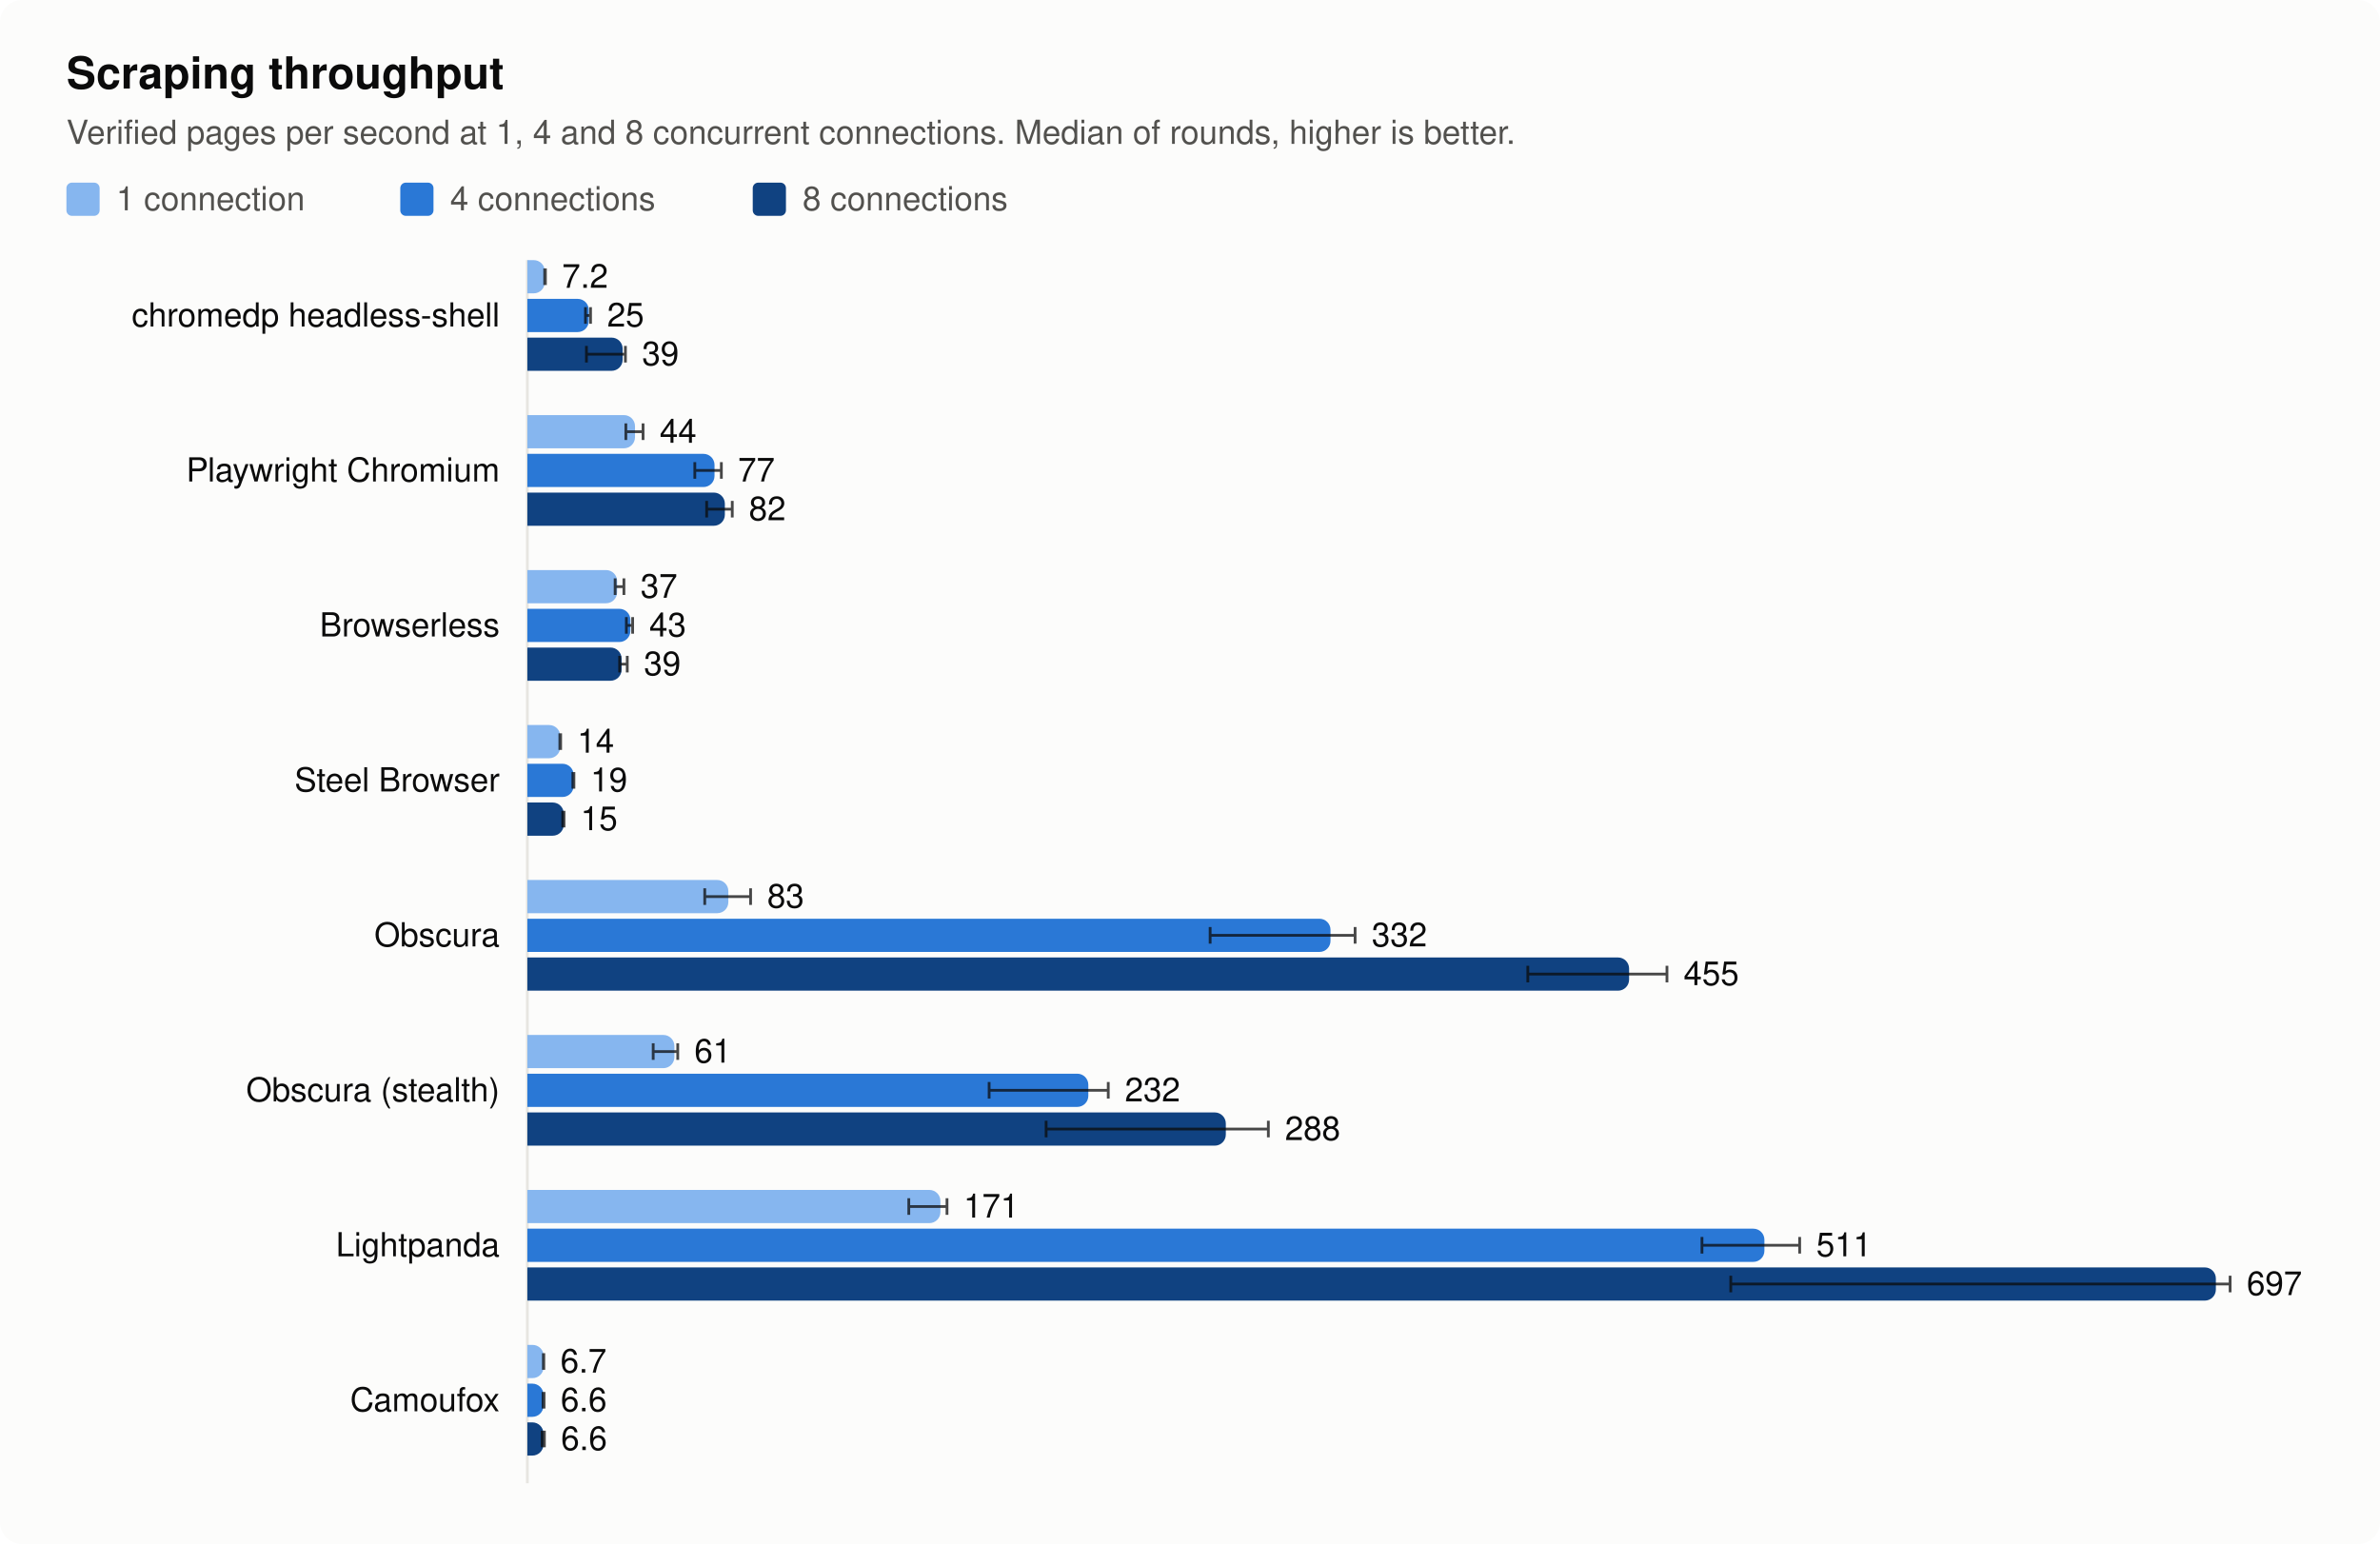
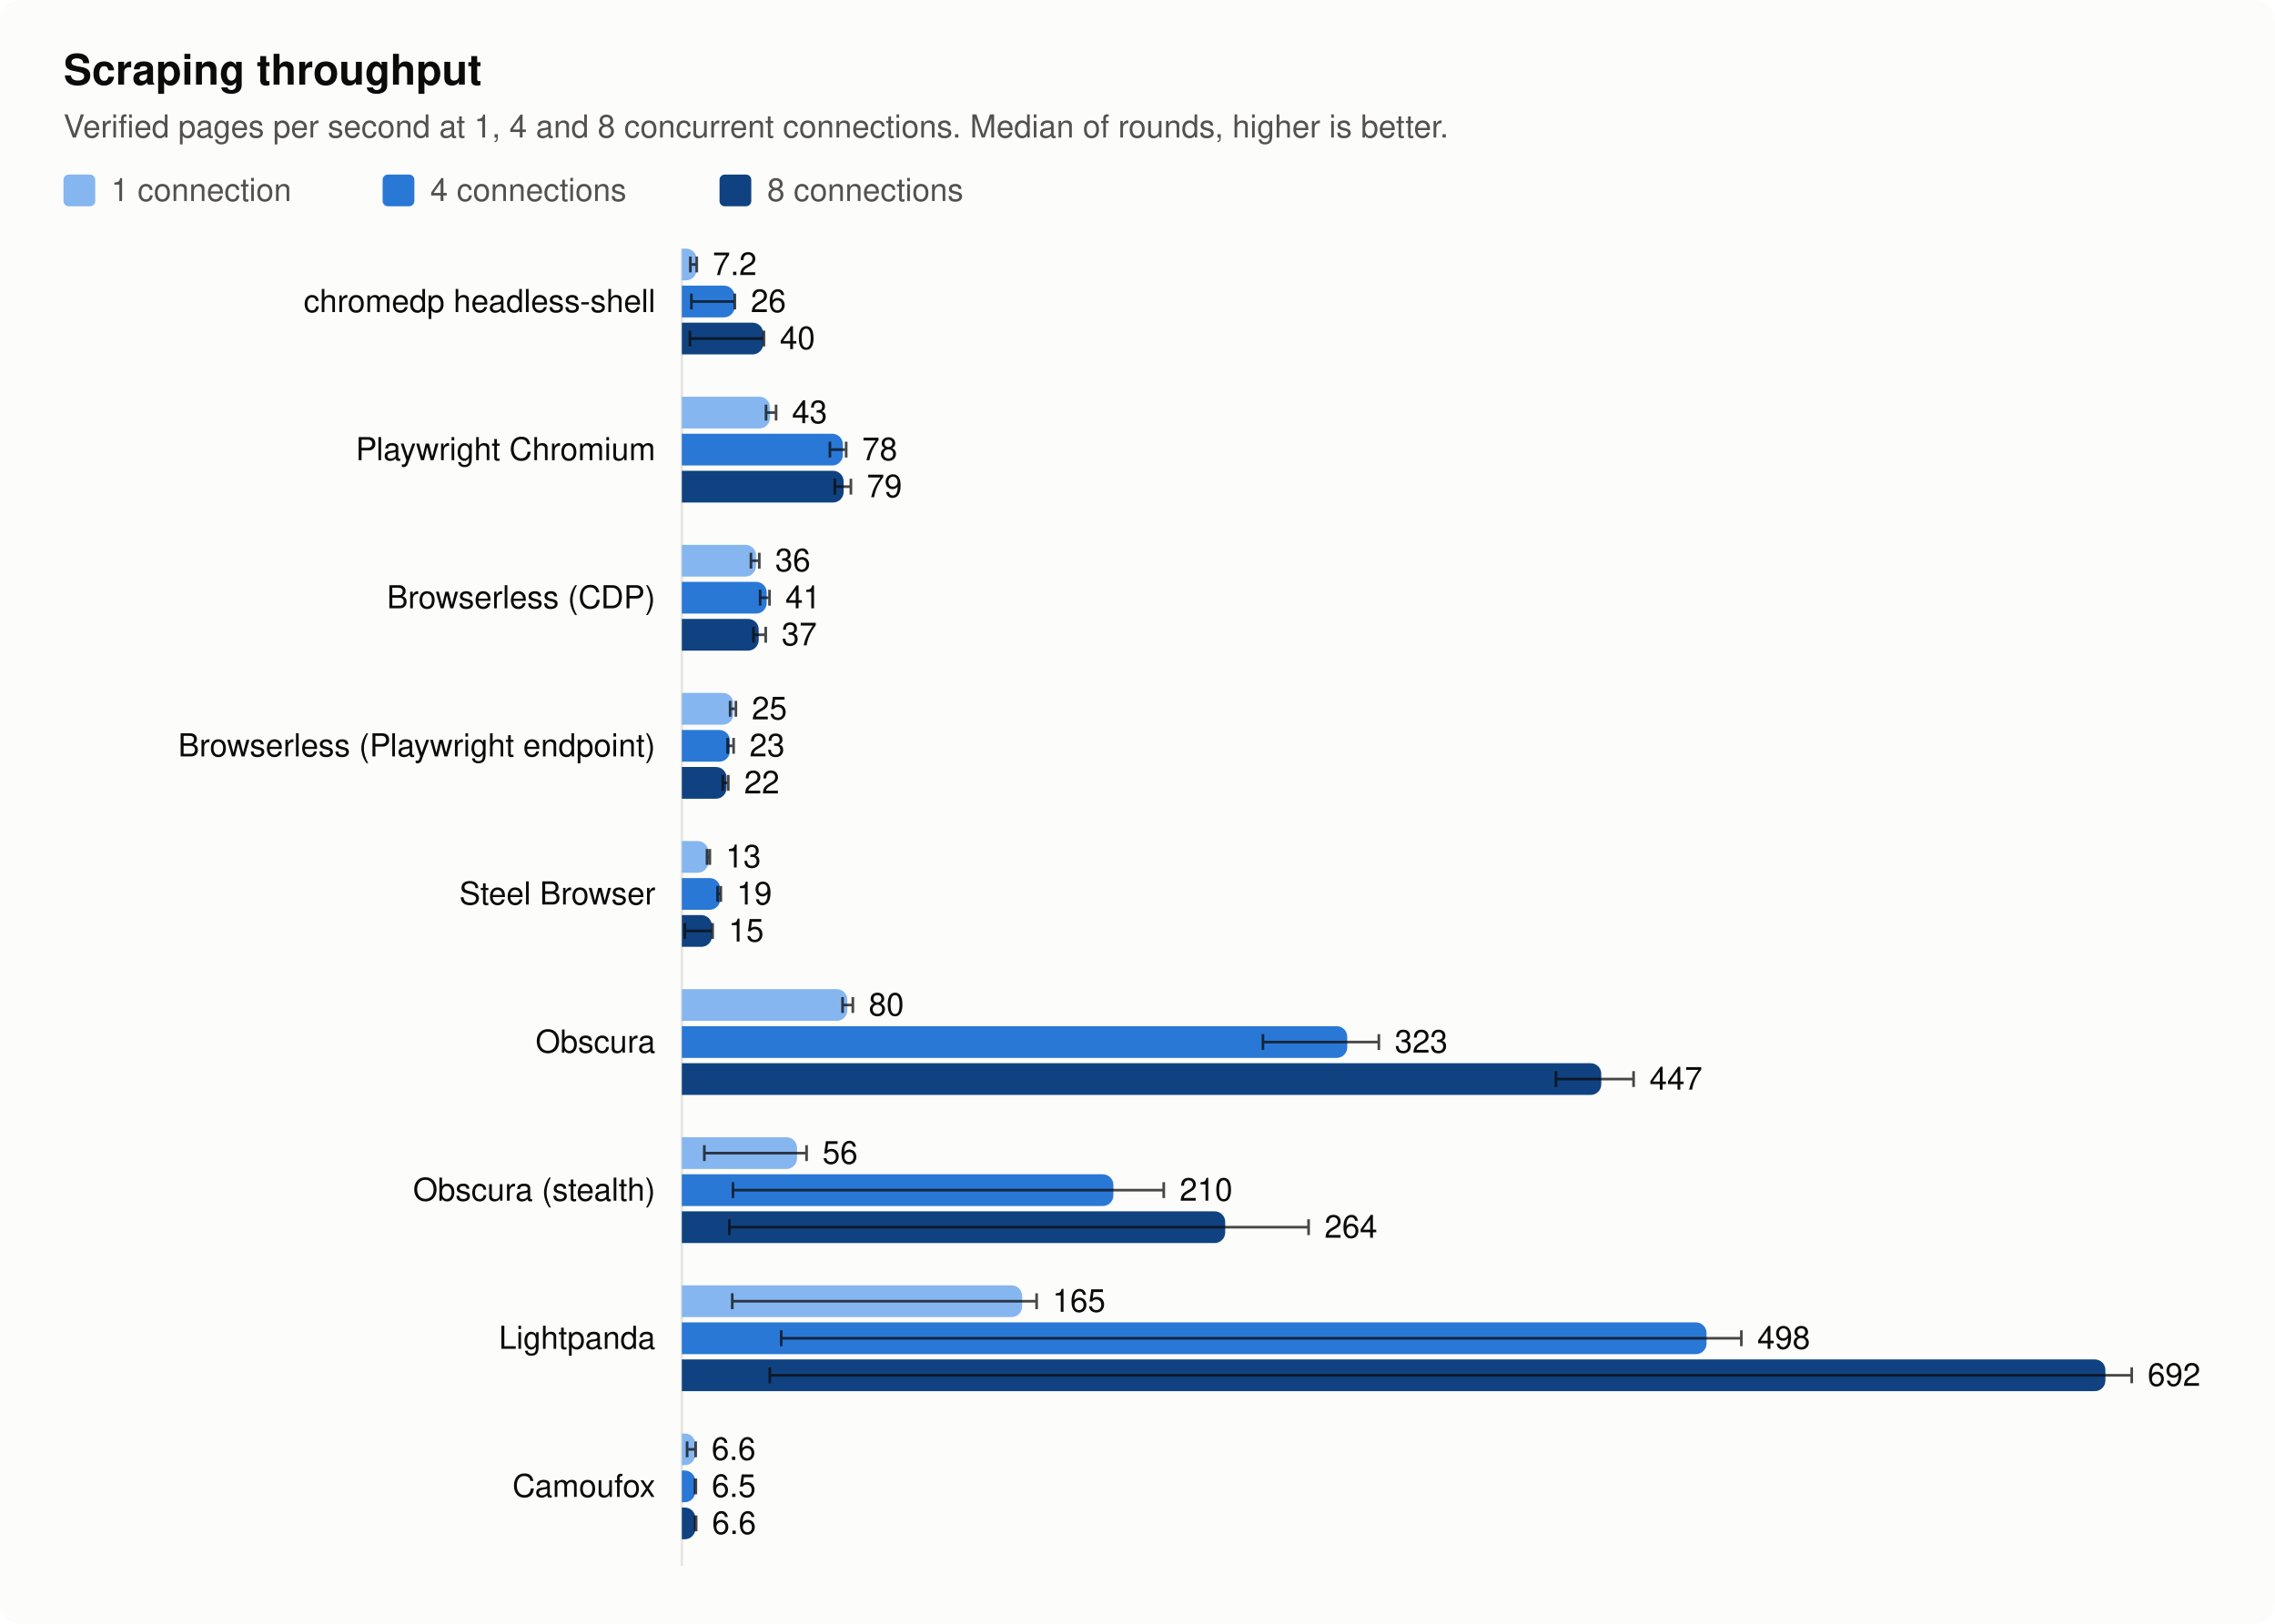
- <svg xmlns="http://www.w3.org/2000/svg" viewBox="0 0 860 558" width="860" height="558" font-family="-apple-system, BlinkMacSystemFont, 'Segoe UI', Helvetica, Arial, sans-serif" role="img" aria-label="Scraping throughput">
-   <rect width="860" height="558" rx="8" fill="#fcfcfb" />
+ <svg xmlns="http://www.w3.org/2000/svg" viewBox="0 0 860 614" width="860" height="614" font-family="-apple-system, BlinkMacSystemFont, 'Segoe UI', Helvetica, Arial, sans-serif" role="img" aria-label="Scraping throughput">
+   <rect width="860" height="614" rx="8" fill="#fcfcfb" />
  <text x="24" y="32" font-size="16" font-weight="600" fill="#0b0b0b">Scraping throughput</text>
  <text x="24" y="52" font-size="12" fill="#52514e">Verified pages per second at 1, 4 and 8 concurrent connections. Median of rounds, higher is better.</text>
  <rect x="24" y="66" width="12" height="12" rx="2" fill="#86b6ef" />
  <text x="42" y="76" font-size="12" fill="#52514e">1 connection</text>
  <rect x="144.64" y="66" width="12" height="12" rx="2" fill="#2a78d6" />
  <text x="162.64" y="76" font-size="12" fill="#52514e">4 connections</text>
  <rect x="272" y="66" width="12" height="12" rx="2" fill="#104281" />
  <text x="290" y="76" font-size="12" fill="#52514e">8 connections</text>
-   <line x1="190.56" y1="94" x2="190.56" y2="536" stroke="#e7e6e1" stroke-width="1" />
-   <text x="180.56" y="118" font-size="12" text-anchor="end" fill="#0b0b0b">chromedp headless-shell</text>
-   <path d="M190.56,94h2.298a4,4 0 0 1 4,4v4a4,4 0 0 1 -4,4h-2.298z" fill="#86b6ef" />
-   <path d="M196.831,100H197.074M196.831,97v6M197.074,97v6" stroke="#0b0b0b" stroke-width="1" fill="none" opacity="0.75" />
-   <text x="203.074" y="104" font-size="12" fill="#0b0b0b" style="font-variant-numeric: tabular-nums">7.2</text>
-   <path d="M190.56,108h18.184a4,4 0 0 1 4,4v4a4,4 0 0 1 -4,4h-18.184z" fill="#2a78d6" />
-   <path d="M211.563,114H213.387M211.563,111v6M213.387,111v6" stroke="#0b0b0b" stroke-width="1" fill="none" opacity="0.75" />
-   <text x="219.387" y="118" font-size="12" fill="#0b0b0b" style="font-variant-numeric: tabular-nums">25</text>
-   <path d="M190.56,122h30.433a4,4 0 0 1 4,4v4a4,4 0 0 1 -4,4h-30.433z" fill="#104281" />
-   <path d="M211.904,128H225.987M211.904,125v6M225.987,125v6" stroke="#0b0b0b" stroke-width="1" fill="none" opacity="0.75" />
-   <text x="231.987" y="132" font-size="12" fill="#0b0b0b" style="font-variant-numeric: tabular-nums">39</text>
-   <text x="180.56" y="174" font-size="12" text-anchor="end" fill="#0b0b0b">Playwright Chromium</text>
-   <path d="M190.56,150h34.897a4,4 0 0 1 4,4v4a4,4 0 0 1 -4,4h-34.897z" fill="#86b6ef" />
-   <path d="M226.146,156H232.363M226.146,153v6M232.363,153v6" stroke="#0b0b0b" stroke-width="1" fill="none" opacity="0.75" />
-   <text x="238.363" y="160" font-size="12" fill="#0b0b0b" style="font-variant-numeric: tabular-nums">44</text>
-   <path d="M190.56,164h63.629a4,4 0 0 1 4,4v4a4,4 0 0 1 -4,4h-63.629z" fill="#2a78d6" />
-   <path d="M251.066,170H260.657M251.066,167v6M260.657,167v6" stroke="#0b0b0b" stroke-width="1" fill="none" opacity="0.75" />
-   <text x="266.657" y="174" font-size="12" fill="#0b0b0b" style="font-variant-numeric: tabular-nums">77</text>
-   <path d="M190.56,178h67.363a4,4 0 0 1 4,4v4a4,4 0 0 1 -4,4h-67.363z" fill="#104281" />
-   <path d="M255.346,184H264.597M255.346,181v6M264.597,181v6" stroke="#0b0b0b" stroke-width="1" fill="none" opacity="0.75" />
-   <text x="270.597" y="188" font-size="12" fill="#0b0b0b" style="font-variant-numeric: tabular-nums">82</text>
-   <text x="180.56" y="230" font-size="12" text-anchor="end" fill="#0b0b0b">Browserless</text>
-   <path d="M190.56,206h28.441a4,4 0 0 1 4,4v4a4,4 0 0 1 -4,4h-28.441z" fill="#86b6ef" />
-   <path d="M222.278,212H225.447M222.278,209v6M225.447,209v6" stroke="#0b0b0b" stroke-width="1" fill="none" opacity="0.75" />
-   <text x="231.447" y="216" font-size="12" fill="#0b0b0b" style="font-variant-numeric: tabular-nums">37</text>
-   <path d="M190.56,220h33.234a4,4 0 0 1 4,4v4a4,4 0 0 1 -4,4h-33.234z" fill="#2a78d6" />
-   <path d="M226.34,226H228.602M226.34,223v6M228.602,223v6" stroke="#0b0b0b" stroke-width="1" fill="none" opacity="0.75" />
-   <text x="234.602" y="230" font-size="12" fill="#0b0b0b" style="font-variant-numeric: tabular-nums">43</text>
-   <path d="M190.56,234h30.05a4,4 0 0 1 4,4v4a4,4 0 0 1 -4,4h-30.05z" fill="#104281" />
-   <path d="M223.897,240H226.663M223.897,237v6M226.663,237v6" stroke="#0b0b0b" stroke-width="1" fill="none" opacity="0.75" />
-   <text x="232.663" y="244" font-size="12" fill="#0b0b0b" style="font-variant-numeric: tabular-nums">39</text>
-   <text x="180.56" y="286" font-size="12" text-anchor="end" fill="#0b0b0b">Steel Browser</text>
-   <path d="M190.56,262h7.881a4,4 0 0 1 4,4v4a4,4 0 0 1 -4,4h-7.881z" fill="#86b6ef" />
-   <path d="M202.299,268H202.584M202.299,265v6M202.584,265v6" stroke="#0b0b0b" stroke-width="1" fill="none" opacity="0.75" />
-   <text x="208.584" y="272" font-size="12" fill="#0b0b0b" style="font-variant-numeric: tabular-nums">14</text>
-   <path d="M190.56,276h12.709a4,4 0 0 1 4,4v4a4,4 0 0 1 -4,4h-12.709z" fill="#2a78d6" />
-   <path d="M207.009,282H207.38M207.009,279v6M207.38,279v6" stroke="#0b0b0b" stroke-width="1" fill="none" opacity="0.75" />
-   <text x="213.38" y="286" font-size="12" fill="#0b0b0b" style="font-variant-numeric: tabular-nums">19</text>
-   <path d="M190.56,290h9.149a4,4 0 0 1 4,4v4a4,4 0 0 1 -4,4h-9.149z" fill="#104281" />
-   <path d="M203.34,296H203.801M203.34,293v6M203.801,293v6" stroke="#0b0b0b" stroke-width="1" fill="none" opacity="0.75" />
-   <text x="209.801" y="300" font-size="12" fill="#0b0b0b" style="font-variant-numeric: tabular-nums">15</text>
-   <text x="180.56" y="342" font-size="12" text-anchor="end" fill="#0b0b0b">Obscura</text>
-   <path d="M190.56,318h68.623a4,4 0 0 1 4,4v4a4,4 0 0 1 -4,4h-68.623z" fill="#86b6ef" />
-   <path d="M254.656,324H271.225M254.656,321v6M271.225,321v6" stroke="#0b0b0b" stroke-width="1" fill="none" opacity="0.75" />
-   <text x="277.225" y="328" font-size="12" fill="#0b0b0b" style="font-variant-numeric: tabular-nums">83</text>
-   <path d="M190.56,332h286.211a4,4 0 0 1 4,4v4a4,4 0 0 1 -4,4h-286.211z" fill="#2a78d6" />
-   <path d="M437.276,338H489.657M437.276,335v6M489.657,335v6" stroke="#0b0b0b" stroke-width="1" fill="none" opacity="0.75" />
-   <text x="495.657" y="342" font-size="12" fill="#0b0b0b" style="font-variant-numeric: tabular-nums">332</text>
-   <path d="M190.56,346h394.105a4,4 0 0 1 4,4v4a4,4 0 0 1 -4,4h-394.105z" fill="#104281" />
-   <path d="M552.076,352H602.347M552.076,349v6M602.347,349v6" stroke="#0b0b0b" stroke-width="1" fill="none" opacity="0.75" />
-   <text x="608.347" y="356" font-size="12" fill="#0b0b0b" style="font-variant-numeric: tabular-nums">455</text>
-   <text x="180.56" y="398" font-size="12" text-anchor="end" fill="#0b0b0b">Obscura (stealth)</text>
-   <path d="M190.56,374h49.133a4,4 0 0 1 4,4v4a4,4 0 0 1 -4,4h-49.133z" fill="#86b6ef" />
-   <path d="M236.025,380H244.898M236.025,377v6M244.898,377v6" stroke="#0b0b0b" stroke-width="1" fill="none" opacity="0.75" />
-   <text x="250.898" y="384" font-size="12" fill="#0b0b0b" style="font-variant-numeric: tabular-nums">61</text>
-   <path d="M190.56,388h198.701a4,4 0 0 1 4,4v4a4,4 0 0 1 -4,4h-198.701z" fill="#2a78d6" />
-   <path d="M357.414,394H400.46M357.414,391v6M400.46,391v6" stroke="#0b0b0b" stroke-width="1" fill="none" opacity="0.75" />
-   <text x="406.46" y="398" font-size="12" fill="#0b0b0b" style="font-variant-numeric: tabular-nums">232</text>
-   <path d="M190.56,402h248.385a4,4 0 0 1 4,4v4a4,4 0 0 1 -4,4h-248.385z" fill="#104281" />
-   <path d="M378.014,408H458.311M378.014,405v6M458.311,405v6" stroke="#0b0b0b" stroke-width="1" fill="none" opacity="0.75" />
-   <text x="464.311" y="412" font-size="12" fill="#0b0b0b" style="font-variant-numeric: tabular-nums">288</text>
-   <text x="180.56" y="454" font-size="12" text-anchor="end" fill="#0b0b0b">Lightpanda</text>
-   <path d="M190.56,430h145.257a4,4 0 0 1 4,4v4a4,4 0 0 1 -4,4h-145.257z" fill="#86b6ef" />
-   <path d="M328.39,436H342.192M328.39,433v6M342.192,433v6" stroke="#0b0b0b" stroke-width="1" fill="none" opacity="0.75" />
-   <text x="348.192" y="440" font-size="12" fill="#0b0b0b" style="font-variant-numeric: tabular-nums">171</text>
-   <path d="M190.56,444h442.997a4,4 0 0 1 4,4v4a4,4 0 0 1 -4,4h-442.997z" fill="#2a78d6" />
-   <path d="M614.998,450H650.296M614.998,447v6M650.296,447v6" stroke="#0b0b0b" stroke-width="1" fill="none" opacity="0.75" />
-   <text x="656.296" y="454" font-size="12" fill="#0b0b0b" style="font-variant-numeric: tabular-nums">511</text>
-   <path d="M190.56,458h606.13a4,4 0 0 1 4,4v4a4,4 0 0 1 -4,4h-606.13z" fill="#104281" />
-   <path d="M625.408,464H805.84M625.408,461v6M805.84,461v6" stroke="#0b0b0b" stroke-width="1" fill="none" opacity="0.75" />
-   <text x="811.84" y="468" font-size="12" fill="#0b0b0b" style="font-variant-numeric: tabular-nums">697</text>
-   <text x="180.56" y="510" font-size="12" text-anchor="end" fill="#0b0b0b">Camoufox</text>
-   <path d="M190.56,486h1.883a4,4 0 0 1 4,4v4a4,4 0 0 1 -4,4h-1.883z" fill="#86b6ef" />
-   <path d="M196.356,492H196.503M196.356,489v6M196.503,489v6" stroke="#0b0b0b" stroke-width="1" fill="none" opacity="0.75" />
-   <text x="202.503" y="496" font-size="12" fill="#0b0b0b" style="font-variant-numeric: tabular-nums">6.7</text>
-   <path d="M190.56,500h1.811a4,4 0 0 1 4,4v4a4,4 0 0 1 -4,4h-1.811z" fill="#2a78d6" />
-   <path d="M196.224,506H196.596M196.224,503v6M196.596,503v6" stroke="#0b0b0b" stroke-width="1" fill="none" opacity="0.75" />
-   <text x="202.596" y="510" font-size="12" fill="#0b0b0b" style="font-variant-numeric: tabular-nums">6.6</text>
-   <path d="M190.56,514h1.813a4,4 0 0 1 4,4v4a4,4 0 0 1 -4,4h-1.813z" fill="#104281" />
-   <path d="M195.903,520H196.705M195.903,517v6M196.705,517v6" stroke="#0b0b0b" stroke-width="1" fill="none" opacity="0.75" />
-   <text x="202.705" y="524" font-size="12" fill="#0b0b0b" style="font-variant-numeric: tabular-nums">6.6</text>
+   <line x1="257.76" y1="94" x2="257.76" y2="592" stroke="#e7e6e1" stroke-width="1" />
+   <text x="247.76" y="118" font-size="12" text-anchor="end" fill="#0b0b0b">chromedp headless-shell</text>
+   <path d="M257.76,94h1.592a4,4 0 0 1 4,4v4a4,4 0 0 1 -4,4h-1.592z" fill="#86b6ef" />
+   <path d="M260.961,100H263.395M260.961,97v6M263.395,97v6" stroke="#0b0b0b" stroke-width="1" fill="none" opacity="0.75" />
+   <text x="269.395" y="104" font-size="12" fill="#0b0b0b" style="font-variant-numeric: tabular-nums">7.2</text>
+   <path d="M257.76,108h15.938a4,4 0 0 1 4,4v4a4,4 0 0 1 -4,4h-15.938z" fill="#2a78d6" />
+   <path d="M261.371,114H277.798M261.371,111v6M277.798,111v6" stroke="#0b0b0b" stroke-width="1" fill="none" opacity="0.75" />
+   <text x="283.798" y="118" font-size="12" fill="#0b0b0b" style="font-variant-numeric: tabular-nums">26</text>
+   <path d="M257.76,122h26.754a4,4 0 0 1 4,4v4a4,4 0 0 1 -4,4h-26.754z" fill="#104281" />
+   <path d="M260.81,128H288.785M260.81,125v6M288.785,125v6" stroke="#0b0b0b" stroke-width="1" fill="none" opacity="0.75" />
+   <text x="294.785" y="132" font-size="12" fill="#0b0b0b" style="font-variant-numeric: tabular-nums">40</text>
+   <text x="247.76" y="174" font-size="12" text-anchor="end" fill="#0b0b0b">Playwright Chromium</text>
+   <path d="M257.76,150h29.32a4,4 0 0 1 4,4v4a4,4 0 0 1 -4,4h-29.32z" fill="#86b6ef" />
+   <path d="M289.586,156H293.373M289.586,153v6M293.373,153v6" stroke="#0b0b0b" stroke-width="1" fill="none" opacity="0.75" />
+   <text x="299.373" y="160" font-size="12" fill="#0b0b0b" style="font-variant-numeric: tabular-nums">43</text>
+   <path d="M257.76,164h56.868a4,4 0 0 1 4,4v4a4,4 0 0 1 -4,4h-56.868z" fill="#2a78d6" />
+   <path d="M313.728,170H319.874M313.728,167v6M319.874,167v6" stroke="#0b0b0b" stroke-width="1" fill="none" opacity="0.75" />
+   <text x="325.874" y="174" font-size="12" fill="#0b0b0b" style="font-variant-numeric: tabular-nums">78</text>
+   <path d="M257.76,178h57.156a4,4 0 0 1 4,4v4a4,4 0 0 1 -4,4h-57.156z" fill="#104281" />
+   <path d="M315.568,184H321.66M315.568,181v6M321.66,181v6" stroke="#0b0b0b" stroke-width="1" fill="none" opacity="0.75" />
+   <text x="327.66" y="188" font-size="12" fill="#0b0b0b" style="font-variant-numeric: tabular-nums">79</text>
+   <text x="247.76" y="230" font-size="12" text-anchor="end" fill="#0b0b0b">Browserless (CDP)</text>
+   <path d="M257.76,206h24.039a4,4 0 0 1 4,4v4a4,4 0 0 1 -4,4h-24.039z" fill="#86b6ef" />
+   <path d="M283.872,212H287.03M283.872,209v6M287.03,209v6" stroke="#0b0b0b" stroke-width="1" fill="none" opacity="0.75" />
+   <text x="293.03" y="216" font-size="12" fill="#0b0b0b" style="font-variant-numeric: tabular-nums">36</text>
+   <path d="M257.76,220h28.076a4,4 0 0 1 4,4v4a4,4 0 0 1 -4,4h-28.076z" fill="#2a78d6" />
+   <path d="M287.345,226H290.895M287.345,223v6M290.895,223v6" stroke="#0b0b0b" stroke-width="1" fill="none" opacity="0.75" />
+   <text x="296.895" y="230" font-size="12" fill="#0b0b0b" style="font-variant-numeric: tabular-nums">41</text>
+   <path d="M257.76,234h25.047a4,4 0 0 1 4,4v4a4,4 0 0 1 -4,4h-25.047z" fill="#104281" />
+   <path d="M284.82,240H289.46M284.82,237v6M289.46,237v6" stroke="#0b0b0b" stroke-width="1" fill="none" opacity="0.75" />
+   <text x="295.46" y="244" font-size="12" fill="#0b0b0b" style="font-variant-numeric: tabular-nums">37</text>
+   <text x="247.76" y="286" font-size="12" text-anchor="end" fill="#0b0b0b">Browserless (Playwright endpoint)</text>
+   <path d="M257.76,262h15.494a4,4 0 0 1 4,4v4a4,4 0 0 1 -4,4h-15.494z" fill="#86b6ef" />
+   <path d="M276.005,268H278.177M276.005,265v6M278.177,265v6" stroke="#0b0b0b" stroke-width="1" fill="none" opacity="0.75" />
+   <text x="284.177" y="272" font-size="12" fill="#0b0b0b" style="font-variant-numeric: tabular-nums">25</text>
+   <path d="M257.76,276h14.153a4,4 0 0 1 4,4v4a4,4 0 0 1 -4,4h-14.153z" fill="#2a78d6" />
+   <path d="M275.045,282H277.314M275.045,279v6M277.314,279v6" stroke="#0b0b0b" stroke-width="1" fill="none" opacity="0.75" />
+   <text x="283.314" y="286" font-size="12" fill="#0b0b0b" style="font-variant-numeric: tabular-nums">23</text>
+   <path d="M257.76,290h12.894a4,4 0 0 1 4,4v4a4,4 0 0 1 -4,4h-12.894z" fill="#104281" />
+   <path d="M273.236,296H275.312M273.236,293v6M275.312,293v6" stroke="#0b0b0b" stroke-width="1" fill="none" opacity="0.75" />
+   <text x="281.312" y="300" font-size="12" fill="#0b0b0b" style="font-variant-numeric: tabular-nums">22</text>
+   <text x="247.76" y="342" font-size="12" text-anchor="end" fill="#0b0b0b">Steel Browser</text>
+   <path d="M257.76,318h6.002a4,4 0 0 1 4,4v4a4,4 0 0 1 -4,4h-6.002z" fill="#86b6ef" />
+   <path d="M267.274,324H268.327M267.274,321v6M268.327,321v6" stroke="#0b0b0b" stroke-width="1" fill="none" opacity="0.75" />
+   <text x="274.327" y="328" font-size="12" fill="#0b0b0b" style="font-variant-numeric: tabular-nums">13</text>
+   <path d="M257.76,332h10.505a4,4 0 0 1 4,4v4a4,4 0 0 1 -4,4h-10.505z" fill="#2a78d6" />
+   <path d="M271.253,338H272.482M271.253,335v6M272.482,335v6" stroke="#0b0b0b" stroke-width="1" fill="none" opacity="0.75" />
+   <text x="278.482" y="342" font-size="12" fill="#0b0b0b" style="font-variant-numeric: tabular-nums">19</text>
+   <path d="M257.76,346h7.372a4,4 0 0 1 4,4v4a4,4 0 0 1 -4,4h-7.372z" fill="#104281" />
+   <path d="M258.879,352H269.39M258.879,349v6M269.39,349v6" stroke="#0b0b0b" stroke-width="1" fill="none" opacity="0.75" />
+   <text x="275.39" y="356" font-size="12" fill="#0b0b0b" style="font-variant-numeric: tabular-nums">15</text>
+   <text x="247.76" y="398" font-size="12" text-anchor="end" fill="#0b0b0b">Obscura</text>
+   <path d="M257.76,374h58.55a4,4 0 0 1 4,4v4a4,4 0 0 1 -4,4h-58.55z" fill="#86b6ef" />
+   <path d="M318.514,380H322.388M318.514,377v6M322.388,377v6" stroke="#0b0b0b" stroke-width="1" fill="none" opacity="0.75" />
+   <text x="328.388" y="384" font-size="12" fill="#0b0b0b" style="font-variant-numeric: tabular-nums">80</text>
+   <path d="M257.76,388h247.533a4,4 0 0 1 4,4v4a4,4 0 0 1 -4,4h-247.533z" fill="#2a78d6" />
+   <path d="M477.42,394H521.231M477.42,391v6M521.231,391v6" stroke="#0b0b0b" stroke-width="1" fill="none" opacity="0.75" />
+   <text x="527.231" y="398" font-size="12" fill="#0b0b0b" style="font-variant-numeric: tabular-nums">323</text>
+   <path d="M257.76,402h343.553a4,4 0 0 1 4,4v4a4,4 0 0 1 -4,4h-343.553z" fill="#104281" />
+   <path d="M588.191,408H617.527M588.191,405v6M617.527,405v6" stroke="#0b0b0b" stroke-width="1" fill="none" opacity="0.75" />
+   <text x="623.527" y="412" font-size="12" fill="#0b0b0b" style="font-variant-numeric: tabular-nums">447</text>
+   <text x="247.76" y="454" font-size="12" text-anchor="end" fill="#0b0b0b">Obscura (stealth)</text>
+   <path d="M257.76,430h39.541a4,4 0 0 1 4,4v4a4,4 0 0 1 -4,4h-39.541z" fill="#86b6ef" />
+   <path d="M266.254,436H304.898M266.254,433v6M304.898,433v6" stroke="#0b0b0b" stroke-width="1" fill="none" opacity="0.75" />
+   <text x="310.898" y="440" font-size="12" fill="#0b0b0b" style="font-variant-numeric: tabular-nums">56</text>
+   <path d="M257.76,444h159.129a4,4 0 0 1 4,4v4a4,4 0 0 1 -4,4h-159.129z" fill="#2a78d6" />
+   <path d="M277.076,450H439.927M277.076,447v6M439.927,447v6" stroke="#0b0b0b" stroke-width="1" fill="none" opacity="0.75" />
+   <text x="445.927" y="454" font-size="12" fill="#0b0b0b" style="font-variant-numeric: tabular-nums">210</text>
+   <path d="M257.76,458h201.397a4,4 0 0 1 4,4v4a4,4 0 0 1 -4,4h-201.397z" fill="#104281" />
+   <path d="M275.714,464H494.67M275.714,461v6M494.67,461v6" stroke="#0b0b0b" stroke-width="1" fill="none" opacity="0.75" />
+   <text x="500.67" y="468" font-size="12" fill="#0b0b0b" style="font-variant-numeric: tabular-nums">264</text>
+   <text x="247.76" y="510" font-size="12" text-anchor="end" fill="#0b0b0b">Lightpanda</text>
+   <path d="M257.76,486h124.636a4,4 0 0 1 4,4v4a4,4 0 0 1 -4,4h-124.636z" fill="#86b6ef" />
+   <path d="M276.808,492H391.87M276.808,489v6M391.87,489v6" stroke="#0b0b0b" stroke-width="1" fill="none" opacity="0.75" />
+   <text x="397.87" y="496" font-size="12" fill="#0b0b0b" style="font-variant-numeric: tabular-nums">165</text>
+   <path d="M257.76,500h383.352a4,4 0 0 1 4,4v4a4,4 0 0 1 -4,4h-383.352z" fill="#2a78d6" />
+   <path d="M295.325,506H658.275M295.325,503v6M658.275,503v6" stroke="#0b0b0b" stroke-width="1" fill="none" opacity="0.75" />
+   <text x="664.275" y="510" font-size="12" fill="#0b0b0b" style="font-variant-numeric: tabular-nums">498</text>
+   <path d="M257.76,514h534.133a4,4 0 0 1 4,4v4a4,4 0 0 1 -4,4h-534.133z" fill="#104281" />
+   <path d="M291.008,520H805.84M291.008,517v6M805.84,517v6" stroke="#0b0b0b" stroke-width="1" fill="none" opacity="0.75" />
+   <text x="811.84" y="524" font-size="12" fill="#0b0b0b" style="font-variant-numeric: tabular-nums">692</text>
+   <text x="247.76" y="566" font-size="12" text-anchor="end" fill="#0b0b0b">Camoufox</text>
+   <path d="M257.76,542h1.1a4,4 0 0 1 4,4v4a4,4 0 0 1 -4,4h-1.1z" fill="#86b6ef" />
+   <path d="M259.742,548H262.983M259.742,545v6M262.983,545v6" stroke="#0b0b0b" stroke-width="1" fill="none" opacity="0.75" />
+   <text x="268.983" y="552" font-size="12" fill="#0b0b0b" style="font-variant-numeric: tabular-nums">6.6</text>
+   <path d="M257.76,556h1.075a4,4 0 0 1 4,4v4a4,4 0 0 1 -4,4h-1.075z" fill="#2a78d6" />
+   <path d="M262.77,562H263.049M262.77,559v6M263.049,559v6" stroke="#0b0b0b" stroke-width="1" fill="none" opacity="0.75" />
+   <text x="269.049" y="566" font-size="12" fill="#0b0b0b" style="font-variant-numeric: tabular-nums">6.5</text>
+   <path d="M257.76,570h1.107a4,4 0 0 1 4,4v4a4,4 0 0 1 -4,4h-1.107z" fill="#104281" />
+   <path d="M262.825,576H263.16M262.825,573v6M263.16,573v6" stroke="#0b0b0b" stroke-width="1" fill="none" opacity="0.75" />
+   <text x="269.16" y="580" font-size="12" fill="#0b0b0b" style="font-variant-numeric: tabular-nums">6.6</text>
</svg>
